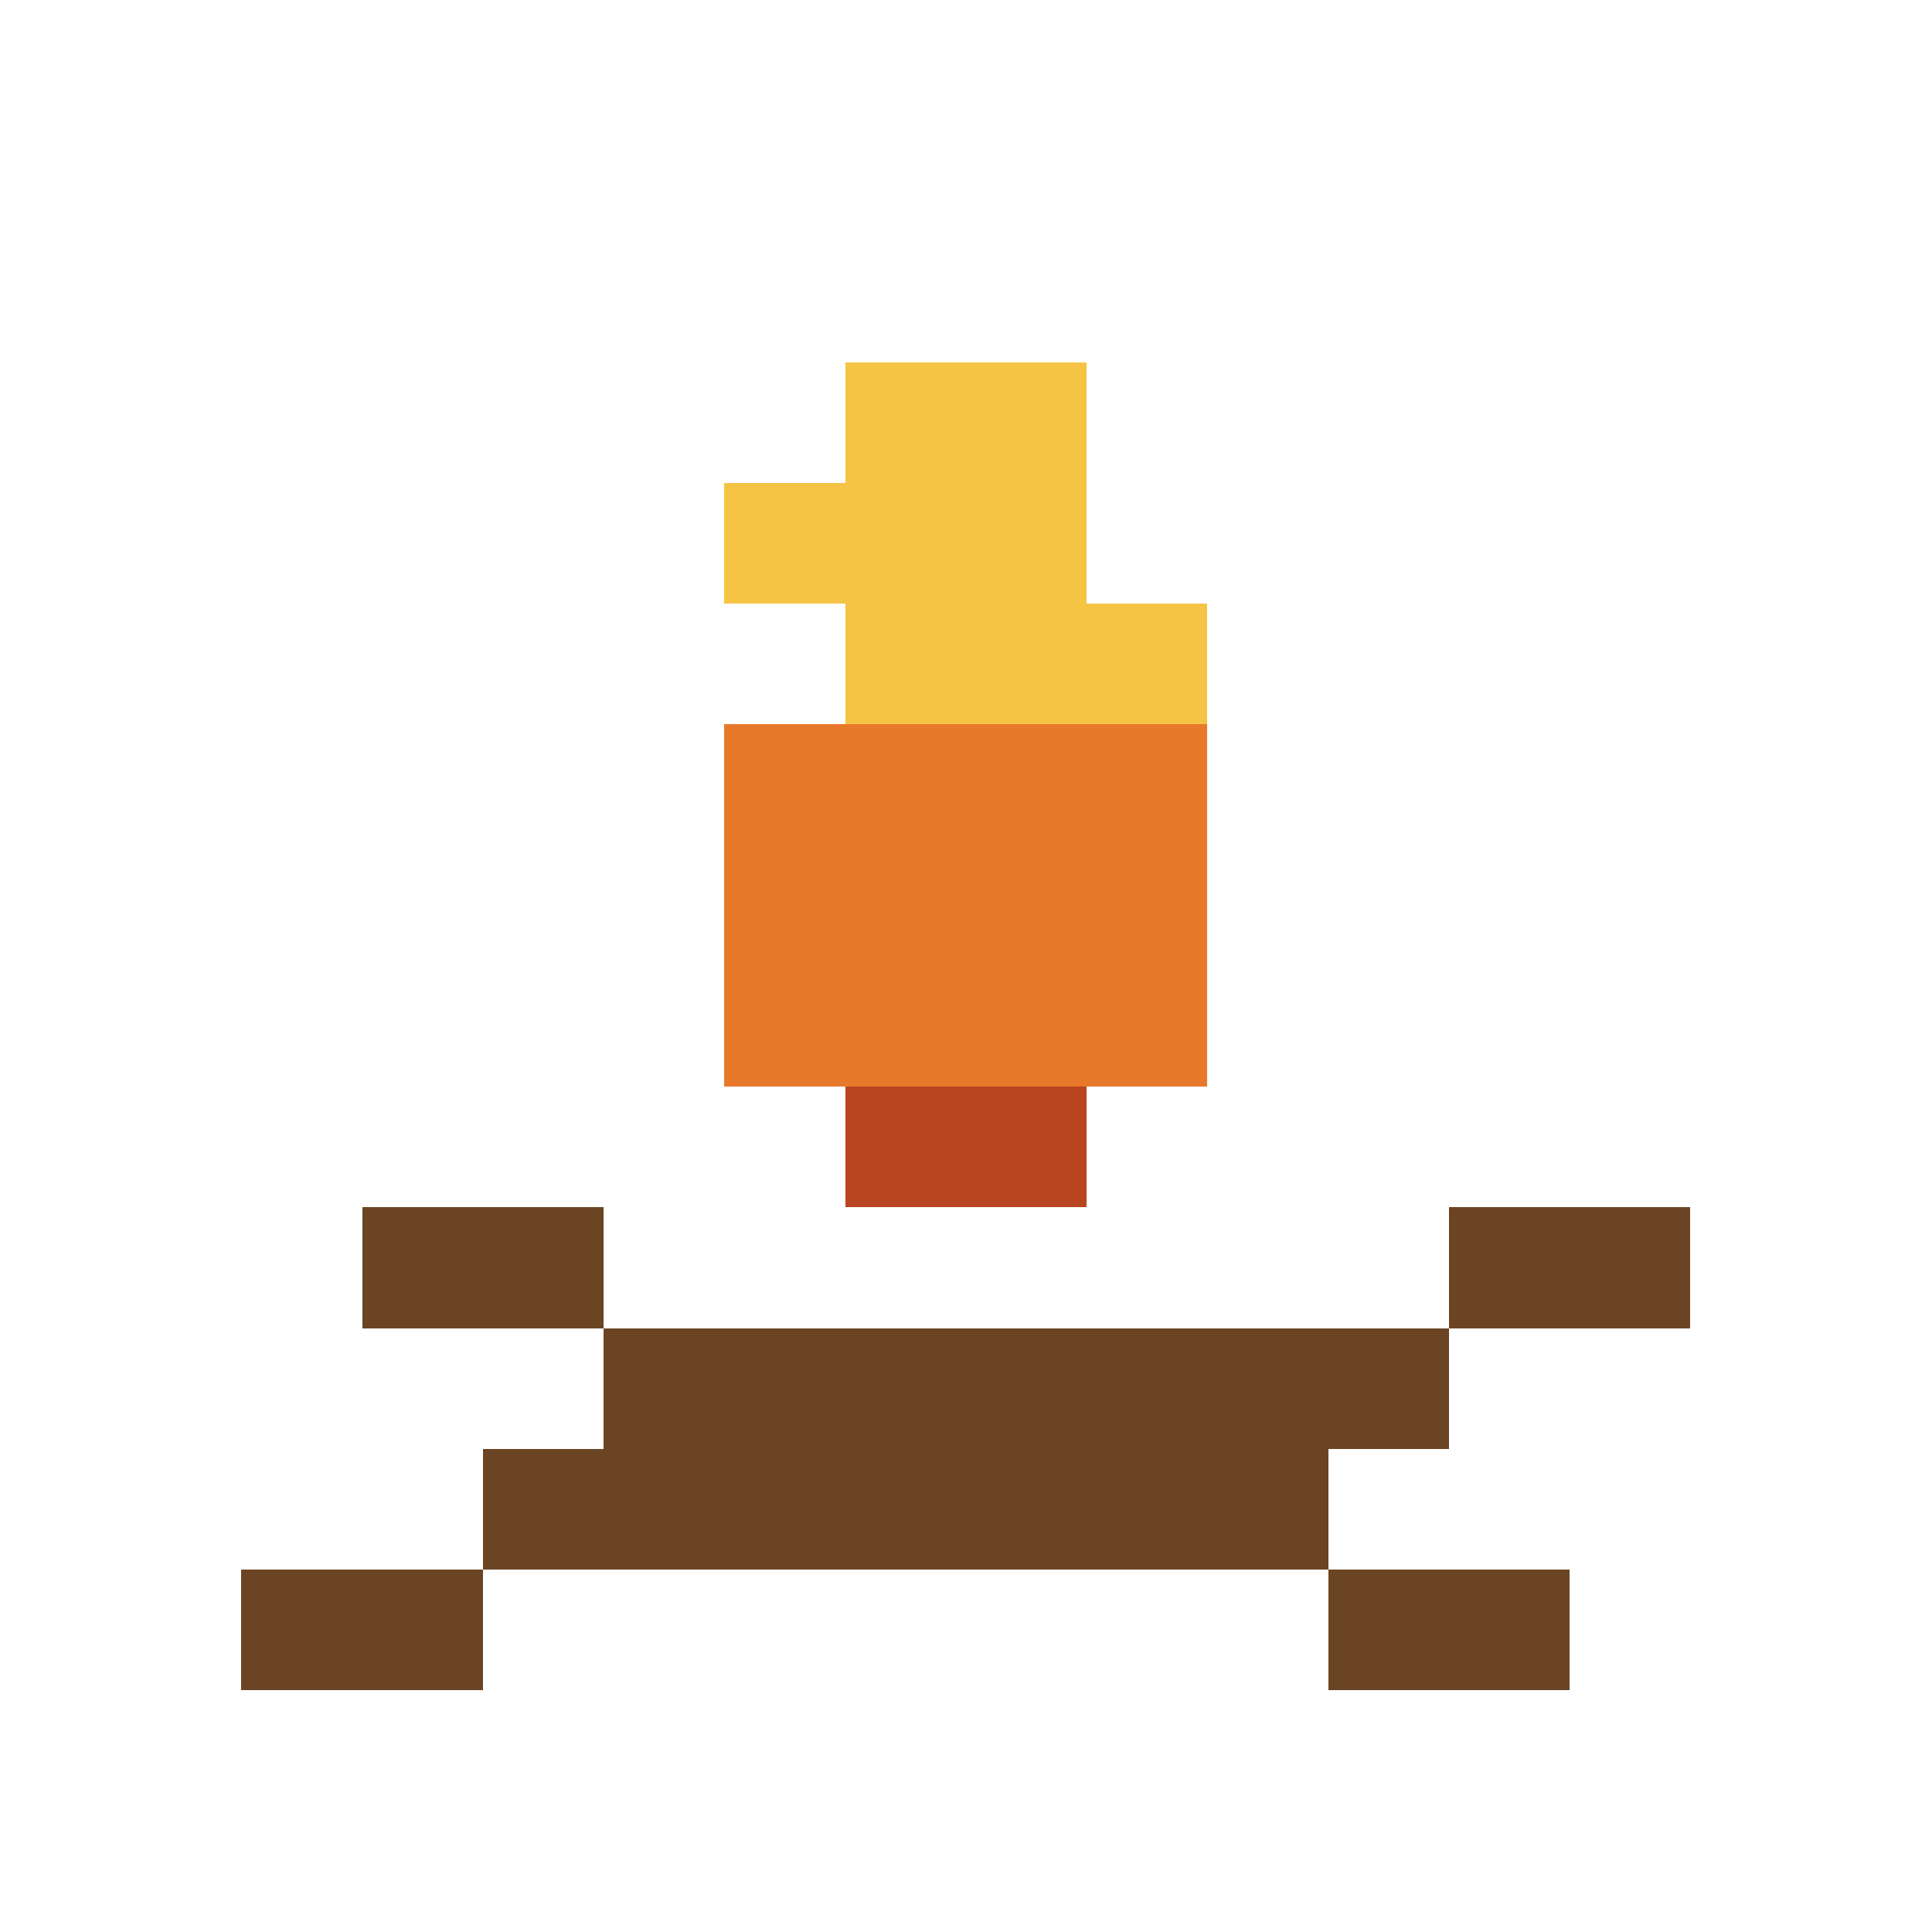
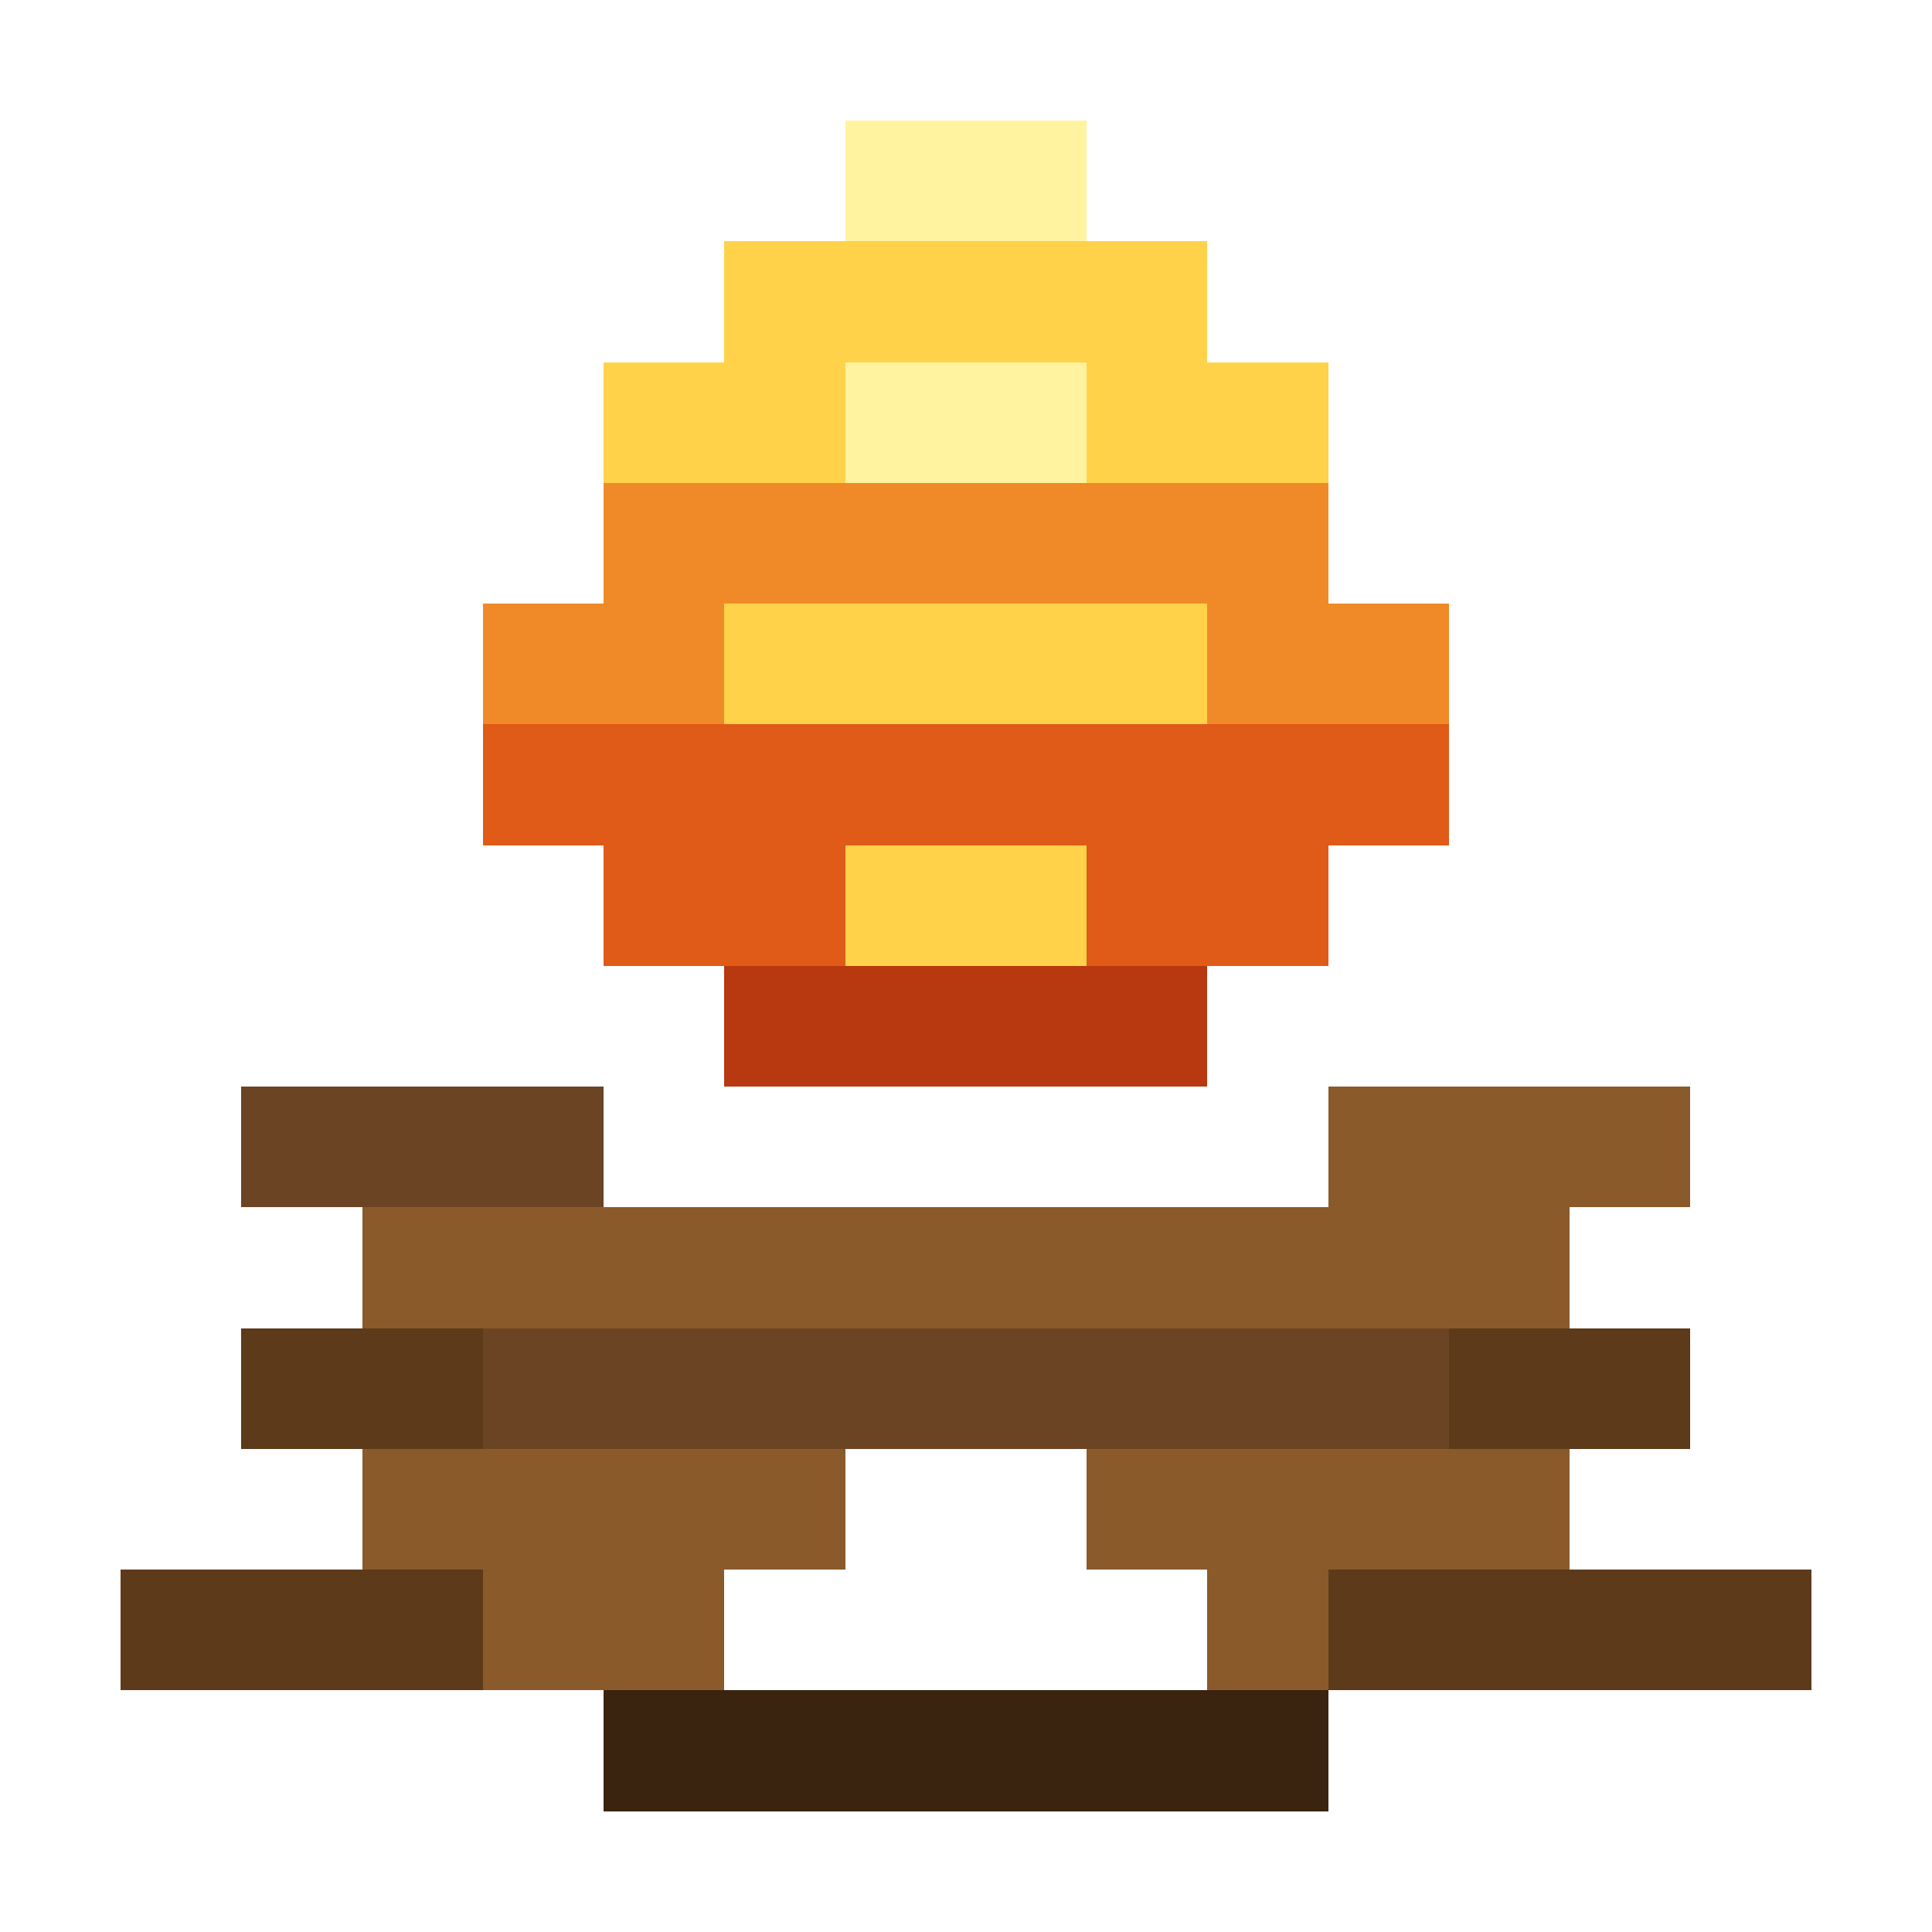
<svg xmlns="http://www.w3.org/2000/svg" viewBox="0 0 16 16" shape-rendering="crispEdges">
-   <rect x="7" y="3" width="2" height="1" fill="#f6c445" />
-   <rect x="6" y="4" width="3" height="1" fill="#f6c445" />
-   <rect x="7" y="5" width="3" height="1" fill="#f6c445" />
-   <rect x="6" y="6" width="4" height="1" fill="#e8792b" />
-   <rect x="6" y="7" width="4" height="1" fill="#e8792b" />
-   <rect x="6" y="8" width="4" height="1" fill="#e8792b" />
-   <rect x="7" y="9" width="2" height="1" fill="#b8451f" />
-   <rect x="3" y="10" width="2" height="1" fill="#6b4423" />
-   <rect x="12" y="10" width="2" height="1" fill="#6b4423" />
-   <rect x="5" y="11" width="7" height="1" fill="#6b4423" />
-   <rect x="4" y="12" width="7" height="1" fill="#6b4423" />
-   <rect x="2" y="13" width="2" height="1" fill="#6b4423" />
-   <rect x="11" y="13" width="2" height="1" fill="#6b4423" />
+   <rect x="7" y="1" width="2" height="1" fill="#fff3a0" />
+   <rect x="6" y="2" width="4" height="1" fill="#ffd24a" />
+   <rect x="5" y="3" width="2" height="1" fill="#ffd24a" />
+   <rect x="7" y="3" width="2" height="1" fill="#fff3a0" />
+   <rect x="9" y="3" width="2" height="1" fill="#ffd24a" />
+   <rect x="5" y="4" width="6" height="1" fill="#f08a28" />
+   <rect x="4" y="5" width="2" height="1" fill="#f08a28" />
+   <rect x="6" y="5" width="4" height="1" fill="#ffd24a" />
+   <rect x="10" y="5" width="2" height="1" fill="#f08a28" />
+   <rect x="4" y="6" width="8" height="1" fill="#e05a18" />
+   <rect x="5" y="7" width="2" height="1" fill="#e05a18" />
+   <rect x="7" y="7" width="2" height="1" fill="#ffd24a" />
+   <rect x="9" y="7" width="2" height="1" fill="#e05a18" />
+   <rect x="6" y="8" width="4" height="1" fill="#b83810" />
+   <rect x="2" y="9" width="3" height="1" fill="#6b4423" />
+   <rect x="11" y="9" width="3" height="1" fill="#8a5a2b" />
+   <rect x="3" y="10" width="10" height="1" fill="#8a5a2b" />
+   <rect x="2" y="11" width="2" height="1" fill="#5c3a1a" />
+   <rect x="4" y="11" width="8" height="1" fill="#6b4423" />
+   <rect x="12" y="11" width="2" height="1" fill="#5c3a1a" />
+   <rect x="3" y="12" width="4" height="1" fill="#8a5a2b" />
+   <rect x="9" y="12" width="4" height="1" fill="#8a5a2b" />
+   <rect x="1" y="13" width="4" height="1" fill="#5c3a1a" />
+   <rect x="11" y="13" width="4" height="1" fill="#5c3a1a" />
+   <rect x="4" y="13" width="2" height="1" fill="#8a5a2b" />
+   <rect x="10" y="13" width="1" height="1" fill="#8a5a2b" />
+   <rect x="5" y="14" width="6" height="1" fill="#3a2410" />
</svg>
